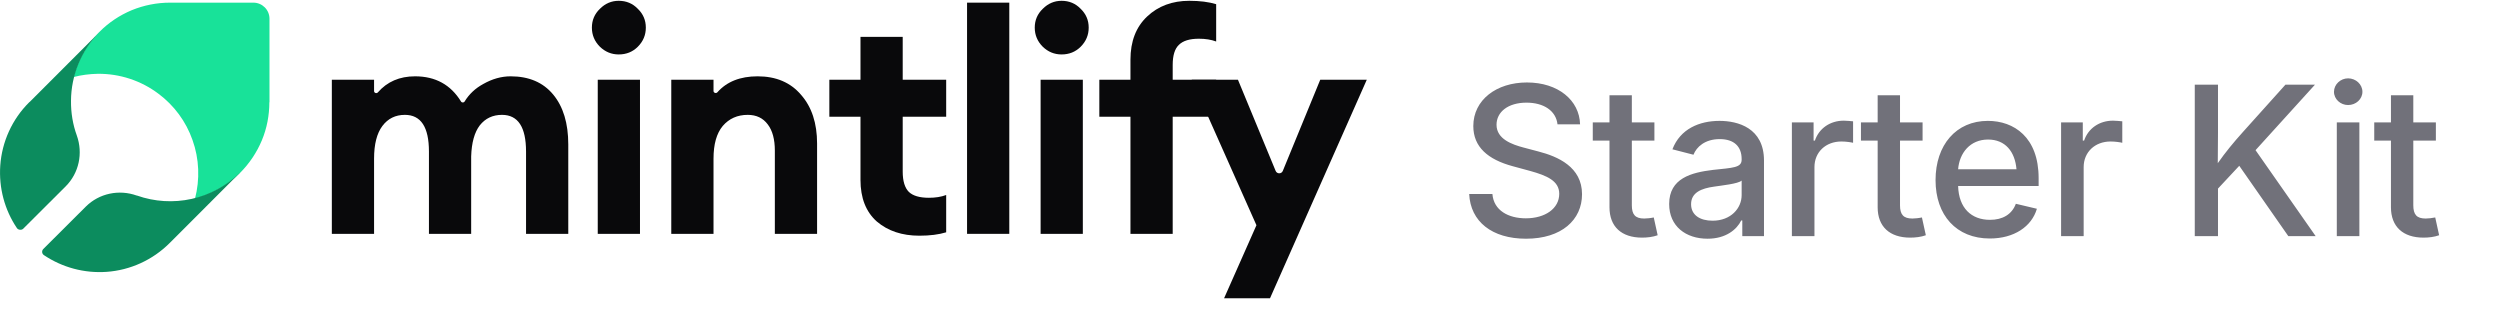
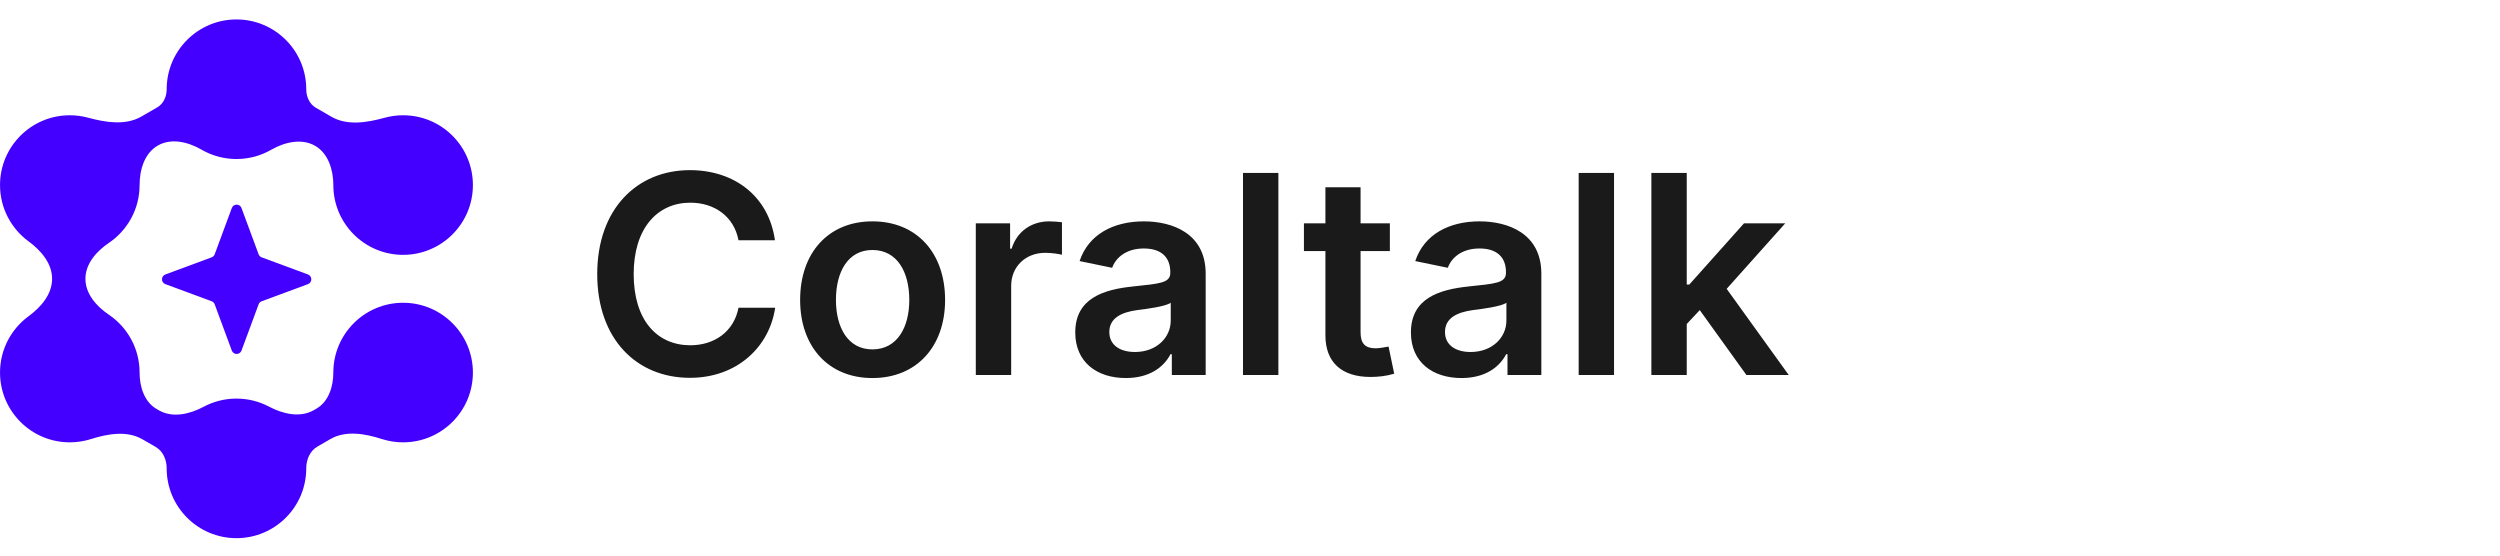
- <svg xmlns="http://www.w3.org/2000/svg" width="180" height="23" viewBox="0 0 180 23" fill="none">
-   <path d="M91.44 21.476H88.133L90.464 16.216L85.802 5.74H89.132L91.847 12.307C91.943 12.536 92.268 12.536 92.362 12.306L95.058 5.74H98.409L91.44 21.476Z" fill="#09090B" />
-   <path d="M81.393 16.837V8.403H79.152V5.74H81.393V4.297C81.393 2.98 81.792 1.944 82.592 1.19C83.391 0.435 84.404 0.058 85.633 0.058C86.387 0.058 87.031 0.139 87.564 0.302V2.988C87.208 2.854 86.794 2.788 86.32 2.788C85.655 2.788 85.174 2.936 84.878 3.232C84.582 3.513 84.434 3.994 84.434 4.674V5.74H87.564V8.403H84.434V16.837H81.393Z" fill="#09090B" />
-   <path d="M76.433 3.92C75.915 3.92 75.463 3.735 75.079 3.365C74.694 2.98 74.502 2.521 74.502 1.989C74.502 1.456 74.694 1.005 75.079 0.635C75.463 0.25 75.915 0.058 76.433 0.058C76.98 0.058 77.438 0.25 77.809 0.635C78.193 1.005 78.386 1.456 78.386 1.989C78.386 2.521 78.193 2.98 77.809 3.365C77.438 3.735 76.98 3.92 76.433 3.92ZM74.924 16.837V5.74H77.964V16.837H74.924Z" fill="#09090B" />
-   <path d="M69.628 16.837V0.191H72.669V16.837H69.628Z" fill="#09090B" />
-   <path d="M66.194 16.97C64.951 16.97 63.93 16.63 63.131 15.949C62.347 15.254 61.955 14.255 61.955 12.953V8.403H59.713V5.74H61.955V2.655H64.995V5.74H68.125V8.403H64.995V12.354C64.995 13.034 65.143 13.523 65.439 13.819C65.735 14.1 66.216 14.24 66.882 14.24C67.355 14.24 67.769 14.174 68.125 14.04V16.726C67.592 16.889 66.948 16.97 66.194 16.97Z" fill="#09090B" />
-   <path d="M48.332 16.837V5.74H51.373V6.551C51.373 6.688 51.559 6.748 51.65 6.646C52.328 5.879 53.293 5.495 54.546 5.495C55.878 5.495 56.921 5.939 57.676 6.827C58.445 7.7 58.83 8.869 58.83 10.334V16.837H55.789V10.844C55.789 10.03 55.619 9.402 55.279 8.958C54.939 8.499 54.458 8.27 53.836 8.27C53.096 8.27 52.497 8.536 52.038 9.069C51.594 9.601 51.373 10.386 51.373 11.421V16.837H48.332Z" fill="#09090B" />
-   <path d="M44.547 3.92C44.029 3.92 43.578 3.735 43.193 3.365C42.809 2.98 42.616 2.521 42.616 1.989C42.616 1.456 42.809 1.005 43.193 0.635C43.578 0.25 44.029 0.058 44.547 0.058C45.095 0.058 45.553 0.25 45.923 0.635C46.308 1.005 46.5 1.456 46.5 1.989C46.5 2.521 46.308 2.98 45.923 3.365C45.553 3.735 45.095 3.92 44.547 3.92ZM43.038 16.837V5.74H46.079V16.837H43.038Z" fill="#09090B" />
-   <path d="M37.875 16.837V10.911C37.875 9.15 37.298 8.27 36.144 8.27C35.478 8.27 34.945 8.521 34.546 9.024C34.161 9.527 33.954 10.275 33.924 11.266V16.837H30.884V10.911C30.884 9.15 30.306 8.27 29.152 8.27C28.472 8.27 27.932 8.536 27.532 9.069C27.133 9.601 26.933 10.386 26.933 11.421V16.837H23.892V5.74H26.933V6.559C26.933 6.695 27.116 6.755 27.206 6.652C27.878 5.881 28.771 5.495 29.885 5.495C31.349 5.495 32.452 6.1 33.193 7.309C33.252 7.404 33.395 7.403 33.454 7.307C33.774 6.78 34.219 6.361 34.79 6.05C35.441 5.68 36.099 5.495 36.765 5.495C38.082 5.495 39.103 5.932 39.828 6.805C40.553 7.678 40.916 8.876 40.916 10.4V16.837H37.875Z" fill="#09090B" />
-   <path d="M19.403 7.362V1.35C19.403 0.705 18.879 0.191 18.244 0.191H12.235C11.291 0.191 10.357 0.378 9.487 0.733C8.618 1.098 7.824 1.621 7.16 2.295L7.114 2.341C6.235 3.23 5.609 4.333 5.291 5.548C5.861 5.399 6.45 5.324 7.039 5.314C8.609 5.296 10.151 5.801 11.403 6.745C12.534 7.586 13.394 8.746 13.861 10.083C14.347 11.438 14.403 12.916 14.039 14.309C15.244 13.991 16.356 13.364 17.244 12.486L17.291 12.439C17.954 11.775 18.487 10.98 18.851 10.111C19.216 9.241 19.393 8.306 19.393 7.362H19.403Z" fill="#18E299" />
-   <path d="M5.112 7.26C5.121 5.416 5.857 3.646 7.151 2.324L2.151 7.326C2.133 7.344 2.114 7.354 2.095 7.372C0.876 8.583 0.14 10.204 0.019 11.918C-0.092 13.52 0.327 15.103 1.22 16.426C1.306 16.552 1.537 16.593 1.667 16.472L4.73 13.417C5.689 12.458 5.987 11.033 5.531 9.757C5.242 8.965 5.103 8.117 5.112 7.26Z" fill="#0C8C5E" />
-   <path d="M17.262 12.44C16.303 13.38 15.102 14.032 13.799 14.321C12.486 14.61 11.127 14.526 9.861 14.079C9.861 14.079 9.851 14.079 9.842 14.079C8.567 13.622 7.142 13.921 6.183 14.871L3.12 17.926C2.99 18.056 3.009 18.27 3.167 18.373C4.489 19.258 6.072 19.686 7.673 19.574C9.386 19.453 10.997 18.717 12.216 17.497L12.263 17.451L17.262 12.449V12.44Z" fill="#0C8C5E" />
-   <text x="105" y="17" font-family="Inter, ui-sans-serif, system-ui, -apple-system, sans-serif" font-size="15" font-weight="500" fill="#71717A" letter-spacing="-0.01em">Starter Kit</text>
+ <svg xmlns="http://www.w3.org/2000/svg" width="180" height="40" viewBox="0 0 180 40" fill="none">
+   <g transform="scale(0.028) translate(0, 50)">
+     <path d="M608.047 0C707.156 0 787.502 80.346 787.502 179.456C787.502 198.614 795.754 217.596 812.346 227.175L852.155 250.157C892.871 273.662 943.474 265.344 988.798 252.852C1004.02 248.658 1020.04 246.418 1036.59 246.418C1135.7 246.419 1216.04 326.758 1216.04 425.866C1216.04 524.975 1135.7 605.321 1036.59 605.322C937.482 605.322 857.136 524.976 857.136 425.866C857.136 386.756 844.211 344.541 810.341 324.986C775.761 305.021 731.866 315.322 697.237 335.203C670.965 350.285 640.514 358.911 608.047 358.911C575.326 358.911 544.654 350.15 518.242 334.849C483.762 314.872 440.255 304.347 405.745 324.273C371.596 343.991 358.957 386.434 358.957 425.866C358.957 487.753 327.631 542.319 279.97 574.578C247.932 596.263 219.676 628.234 219.676 666.92C219.676 705.606 247.931 737.577 279.967 759.263C327.626 791.525 358.95 846.095 358.95 907.98C358.95 944.597 371.092 983.433 402.804 1001.74L408.6 1005.09C443.774 1025.39 487.815 1015.11 523.645 995.981C548.802 982.553 577.533 974.942 608.04 974.942C638.285 974.942 666.781 982.426 691.78 995.642C727.772 1014.67 771.91 1024.92 807.168 1004.56L813.591 1000.85C845.019 982.707 857.129 944.269 857.129 907.98C857.13 808.871 937.476 728.531 1036.58 728.531C1135.69 728.532 1216.03 808.872 1216.03 907.98C1216.03 1007.09 1135.69 1087.43 1036.58 1087.44C1017.43 1087.44 998.98 1084.43 981.673 1078.88C938.218 1064.92 889.047 1056.25 849.521 1079.07L816.117 1098.36C796.728 1109.55 787.495 1132.01 787.495 1154.4C787.494 1253.51 707.149 1333.85 608.04 1333.85C508.932 1333.85 428.585 1253.51 428.584 1154.4C428.584 1132.38 419.452 1110.32 400.38 1099.31L366.246 1079.6C326.589 1056.71 277.263 1065.34 233.599 1079.13C216.529 1084.53 198.355 1087.44 179.502 1087.44C80.392 1087.44 0.046 1007.09 0.046 907.98C0.046 848.546 28.94 795.862 73.447 763.206C105.478 739.704 133.97 706.646 133.97 666.918C133.97 627.191 105.481 594.134 73.451 570.633C28.946 537.978 0.053 485.299 0.053 425.866C0.054 326.758 80.4 246.418 179.508 246.418C195.742 246.418 211.471 248.575 226.425 252.617C271.979 264.93 322.765 273.21 363.632 249.616L404.213 226.187C420.471 216.801 428.591 198.228 428.591 179.456C428.591 80.347 508.938 0.001 608.047 0Z" fill="#4400FF" />
+     <path d="M596.092 484.888C600.367 473.333 616.71 473.333 620.986 484.888L665.018 603.881C666.362 607.513 669.226 610.378 672.859 611.722L791.852 655.753C803.407 660.029 803.407 676.372 791.852 680.648L672.859 724.679C669.226 726.024 666.362 728.888 665.018 732.521L620.986 851.514C616.71 863.069 600.367 863.069 596.092 851.514L552.06 732.521C550.716 728.888 547.852 726.024 544.219 724.679L425.226 680.648C413.671 676.372 413.671 660.029 425.226 655.753L544.219 611.722C547.852 610.378 550.716 607.513 552.06 603.881L596.092 484.888Z" fill="#4400FF" />
+   </g>
+   <text x="42" y="27" font-family="system-ui, -apple-system, sans-serif" font-size="20" font-weight="600" fill="#1a1a1a">Coraltalk</text>
</svg>
